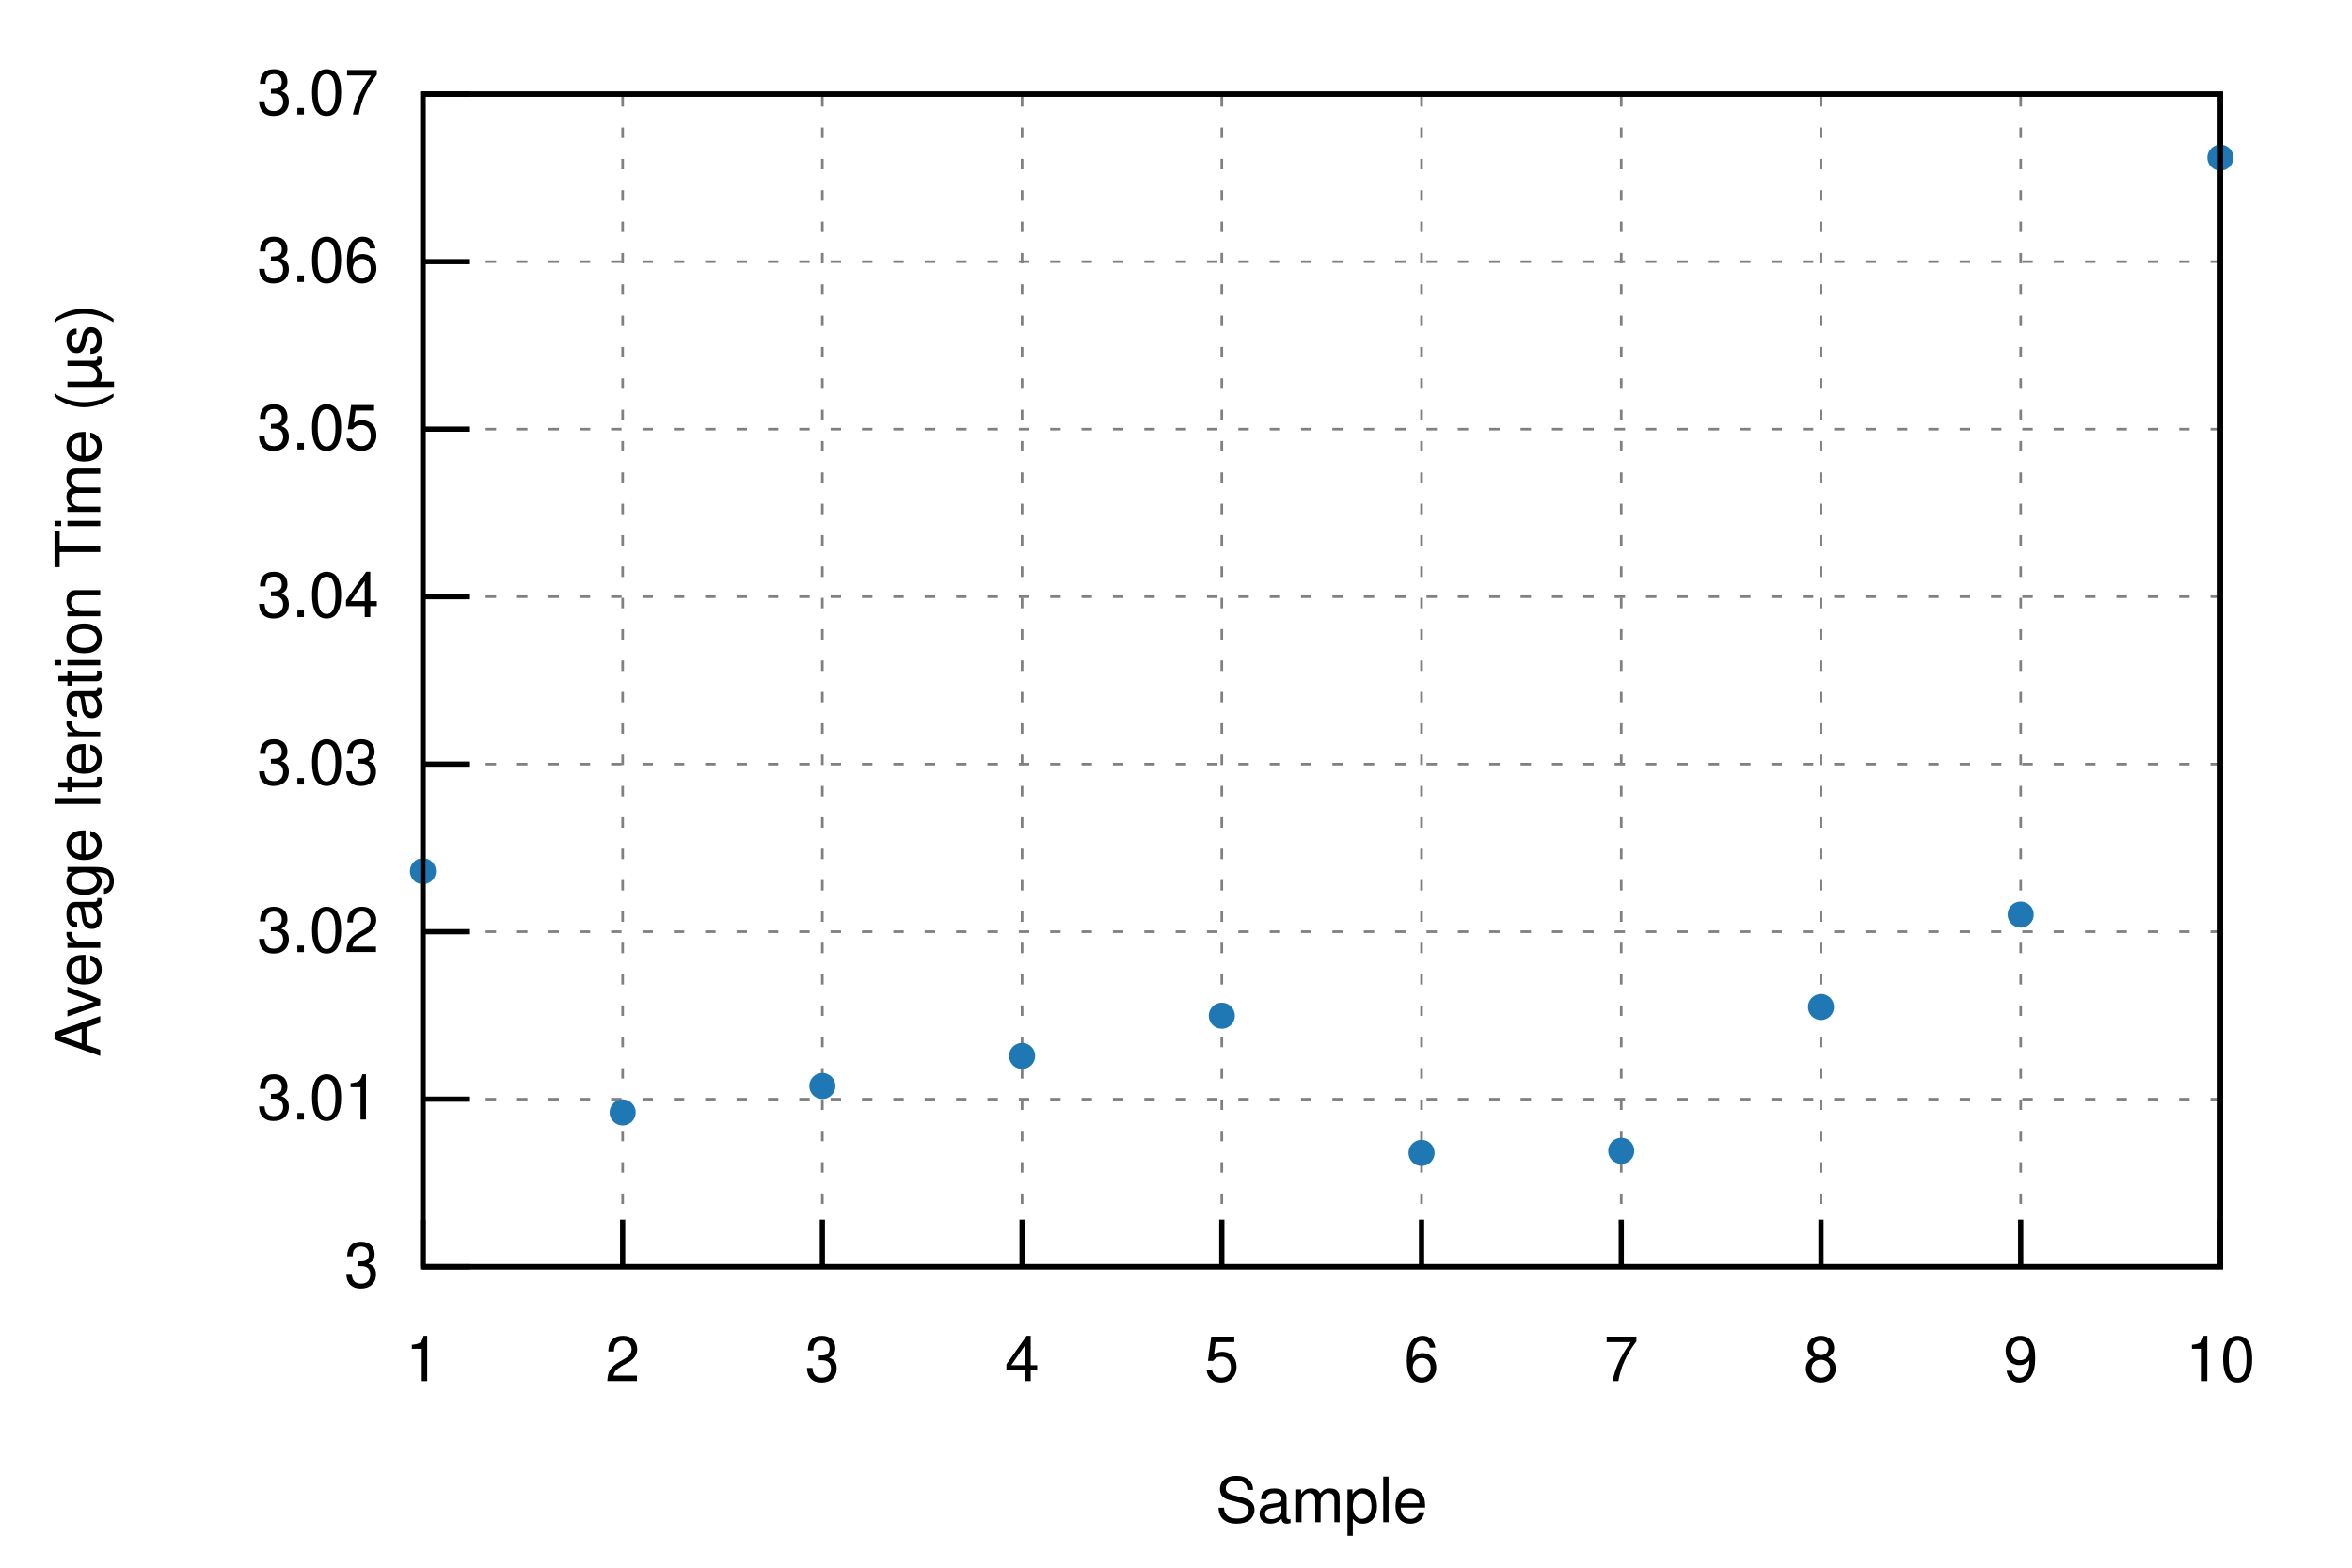
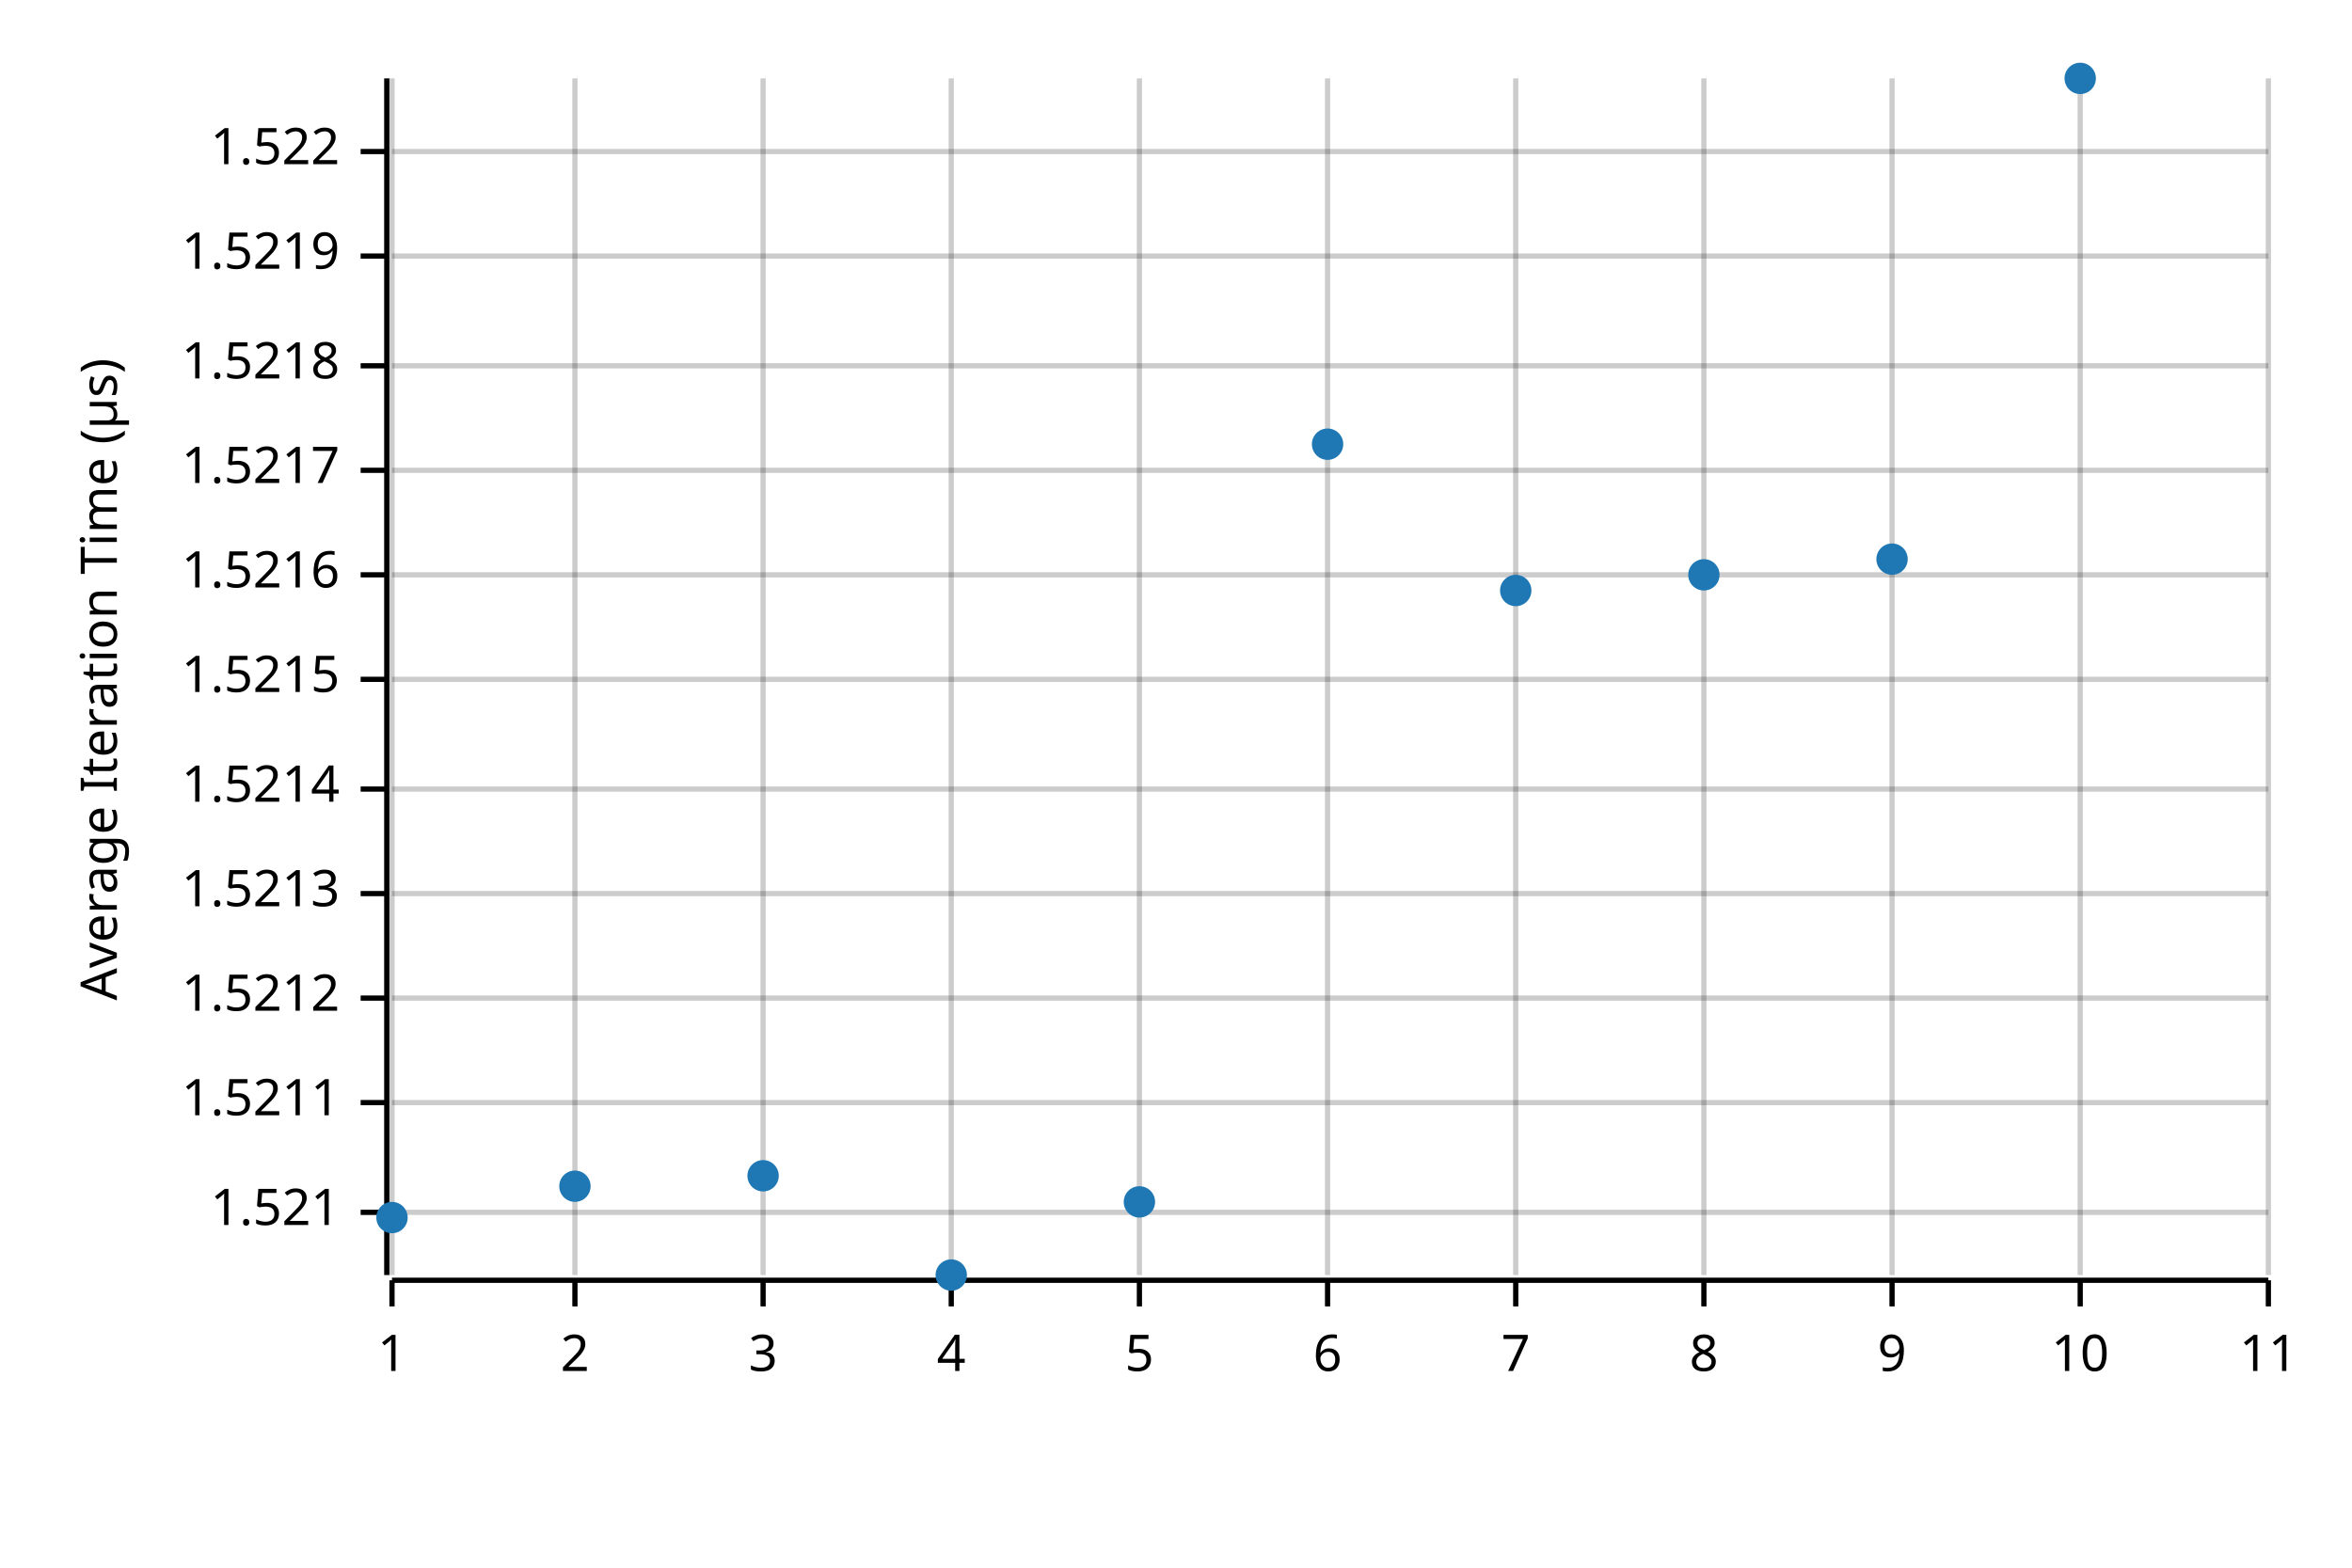
- <svg xmlns="http://www.w3.org/2000/svg" xmlns:xlink="http://www.w3.org/1999/xlink" viewBox="0 0 450 300">
-   <g id="gnuplot_canvas">
-     <rect x="0" y="0" width="450" height="300" fill="none" />
-     <defs>
-       <circle id="gpDot" r="0.5" stroke-width="0.5" stroke="currentColor" />
-       <path id="gpPt0" stroke-width="0.222" stroke="currentColor" d="M-1,0 h2 M0,-1 v2" />
-       <path id="gpPt1" stroke-width="0.222" stroke="currentColor" d="M-1,-1 L1,1 M1,-1 L-1,1" />
-       <path id="gpPt2" stroke-width="0.222" stroke="currentColor" d="M-1,0 L1,0 M0,-1 L0,1 M-1,-1 L1,1 M-1,1 L1,-1" />
-       <rect id="gpPt3" stroke-width="0.222" stroke="currentColor" x="-1" y="-1" width="2" height="2" />
-       <rect id="gpPt4" stroke-width="0.222" stroke="currentColor" fill="currentColor" x="-1" y="-1" width="2" height="2" />
-       <circle id="gpPt5" stroke-width="0.222" stroke="currentColor" cx="0" cy="0" r="1" />
-       <use xlink:href="#gpPt5" id="gpPt6" fill="currentColor" stroke="none" />
-       <path id="gpPt7" stroke-width="0.222" stroke="currentColor" d="M0,-1.33 L-1.33,0.67 L1.33,0.67 z" />
-       <use xlink:href="#gpPt7" id="gpPt8" fill="currentColor" stroke="none" />
-       <use xlink:href="#gpPt7" id="gpPt9" stroke="currentColor" transform="rotate(180)" />
-       <use xlink:href="#gpPt9" id="gpPt10" fill="currentColor" stroke="none" />
-       <use xlink:href="#gpPt3" id="gpPt11" stroke="currentColor" transform="rotate(45)" />
-       <use xlink:href="#gpPt11" id="gpPt12" fill="currentColor" stroke="none" />
-       <path id="gpPt13" stroke-width="0.222" stroke="currentColor" d="M0,1.330 L1.265,0.411 L0.782,-1.067 L-0.782,-1.076 L-1.265,0.411 z" />
-       <use xlink:href="#gpPt13" id="gpPt14" fill="currentColor" stroke="none" />
-       <filter id="textbox" filterUnits="objectBoundingBox" x="0" y="0" height="1" width="1">
-         <feFlood flood-color="white" flood-opacity="1" result="bgnd" />
-         <feComposite in="SourceGraphic" in2="bgnd" operator="atop" />
-       </filter>
-       <filter id="greybox" filterUnits="objectBoundingBox" x="0" y="0" height="1" width="1">
-         <feFlood flood-color="lightgrey" flood-opacity="1" result="grey" />
-         <feComposite in="SourceGraphic" in2="grey" operator="atop" />
-       </filter>
-     </defs>
-     <g fill="none" color="white" stroke="currentColor" stroke-width="1.00" stroke-linecap="butt" stroke-linejoin="miter">
- </g>
-     <g fill="none" color="black" stroke="currentColor" stroke-width="1.00" stroke-linecap="butt" stroke-linejoin="miter">
- </g>
-     <g fill="none" color="black" stroke="black" stroke-width="0.50" stroke-linecap="butt" stroke-linejoin="miter">
- </g>
-     <g fill="none" color="gray" stroke="currentColor" stroke-width="0.50" stroke-linecap="butt" stroke-linejoin="miter">
-       <path stroke="gray" stroke-dasharray="2,4" class="gridline" d="M80.92,242.40 L424.82,242.40  " />
-     </g>
-     <g fill="none" color="gray" stroke="gray" stroke-width="1.00" stroke-linecap="butt" stroke-linejoin="miter">
- </g>
-     <g fill="none" color="black" stroke="currentColor" stroke-width="1.00" stroke-linecap="butt" stroke-linejoin="miter">
-       <path stroke="black" d="M80.92,242.40 L89.92,242.40  " />
-       <g transform="translate(72.53,246.30)" stroke="none" fill="black" font-family="Helvetica" font-size="12.00" text-anchor="end">
-         <text>
-           <tspan font-family="Helvetica"> 3</tspan>
-         </text>
-       </g>
-     </g>
-     <g fill="none" color="black" stroke="currentColor" stroke-width="1.00" stroke-linecap="butt" stroke-linejoin="miter">
- </g>
-     <g fill="none" color="black" stroke="black" stroke-width="0.50" stroke-linecap="butt" stroke-linejoin="miter">
- </g>
-     <g fill="none" color="gray" stroke="currentColor" stroke-width="0.50" stroke-linecap="butt" stroke-linejoin="miter">
-       <path stroke="gray" stroke-dasharray="2,4" class="gridline" d="M80.92,210.34 L424.82,210.34  " />
-     </g>
-     <g fill="none" color="gray" stroke="gray" stroke-width="1.00" stroke-linecap="butt" stroke-linejoin="miter">
- </g>
-     <g fill="none" color="black" stroke="currentColor" stroke-width="1.00" stroke-linecap="butt" stroke-linejoin="miter">
-       <path stroke="black" d="M80.92,210.34 L89.92,210.34  " />
-       <g transform="translate(72.53,214.24)" stroke="none" fill="black" font-family="Helvetica" font-size="12.00" text-anchor="end">
-         <text>
-           <tspan font-family="Helvetica"> 3.01</tspan>
-         </text>
-       </g>
-     </g>
-     <g fill="none" color="black" stroke="currentColor" stroke-width="1.00" stroke-linecap="butt" stroke-linejoin="miter">
- </g>
-     <g fill="none" color="black" stroke="black" stroke-width="0.50" stroke-linecap="butt" stroke-linejoin="miter">
- </g>
-     <g fill="none" color="gray" stroke="currentColor" stroke-width="0.50" stroke-linecap="butt" stroke-linejoin="miter">
-       <path stroke="gray" stroke-dasharray="2,4" class="gridline" d="M80.92,178.29 L424.82,178.29  " />
-     </g>
-     <g fill="none" color="gray" stroke="gray" stroke-width="1.00" stroke-linecap="butt" stroke-linejoin="miter">
- </g>
-     <g fill="none" color="black" stroke="currentColor" stroke-width="1.00" stroke-linecap="butt" stroke-linejoin="miter">
-       <path stroke="black" d="M80.92,178.29 L89.92,178.29  " />
-       <g transform="translate(72.53,182.19)" stroke="none" fill="black" font-family="Helvetica" font-size="12.00" text-anchor="end">
-         <text>
-           <tspan font-family="Helvetica"> 3.02</tspan>
-         </text>
-       </g>
-     </g>
-     <g fill="none" color="black" stroke="currentColor" stroke-width="1.00" stroke-linecap="butt" stroke-linejoin="miter">
- </g>
-     <g fill="none" color="black" stroke="black" stroke-width="0.50" stroke-linecap="butt" stroke-linejoin="miter">
- </g>
-     <g fill="none" color="gray" stroke="currentColor" stroke-width="0.50" stroke-linecap="butt" stroke-linejoin="miter">
-       <path stroke="gray" stroke-dasharray="2,4" class="gridline" d="M80.92,146.23 L424.82,146.23  " />
-     </g>
-     <g fill="none" color="gray" stroke="gray" stroke-width="1.00" stroke-linecap="butt" stroke-linejoin="miter">
- </g>
-     <g fill="none" color="black" stroke="currentColor" stroke-width="1.00" stroke-linecap="butt" stroke-linejoin="miter">
-       <path stroke="black" d="M80.92,146.23 L89.92,146.23  " />
-       <g transform="translate(72.53,150.13)" stroke="none" fill="black" font-family="Helvetica" font-size="12.00" text-anchor="end">
-         <text>
-           <tspan font-family="Helvetica"> 3.03</tspan>
-         </text>
-       </g>
-     </g>
-     <g fill="none" color="black" stroke="currentColor" stroke-width="1.00" stroke-linecap="butt" stroke-linejoin="miter">
- </g>
-     <g fill="none" color="black" stroke="black" stroke-width="0.50" stroke-linecap="butt" stroke-linejoin="miter">
- </g>
-     <g fill="none" color="gray" stroke="currentColor" stroke-width="0.50" stroke-linecap="butt" stroke-linejoin="miter">
-       <path stroke="gray" stroke-dasharray="2,4" class="gridline" d="M80.92,114.18 L424.82,114.18  " />
-     </g>
-     <g fill="none" color="gray" stroke="gray" stroke-width="1.00" stroke-linecap="butt" stroke-linejoin="miter">
- </g>
-     <g fill="none" color="black" stroke="currentColor" stroke-width="1.00" stroke-linecap="butt" stroke-linejoin="miter">
-       <path stroke="black" d="M80.92,114.18 L89.92,114.18  " />
-       <g transform="translate(72.53,118.08)" stroke="none" fill="black" font-family="Helvetica" font-size="12.00" text-anchor="end">
-         <text>
-           <tspan font-family="Helvetica"> 3.04</tspan>
-         </text>
-       </g>
-     </g>
-     <g fill="none" color="black" stroke="currentColor" stroke-width="1.00" stroke-linecap="butt" stroke-linejoin="miter">
- </g>
-     <g fill="none" color="black" stroke="black" stroke-width="0.50" stroke-linecap="butt" stroke-linejoin="miter">
- </g>
-     <g fill="none" color="gray" stroke="currentColor" stroke-width="0.50" stroke-linecap="butt" stroke-linejoin="miter">
-       <path stroke="gray" stroke-dasharray="2,4" class="gridline" d="M80.92,82.12 L424.82,82.12  " />
-     </g>
-     <g fill="none" color="gray" stroke="gray" stroke-width="1.00" stroke-linecap="butt" stroke-linejoin="miter">
- </g>
-     <g fill="none" color="black" stroke="currentColor" stroke-width="1.00" stroke-linecap="butt" stroke-linejoin="miter">
-       <path stroke="black" d="M80.92,82.12 L89.92,82.12  " />
-       <g transform="translate(72.53,86.02)" stroke="none" fill="black" font-family="Helvetica" font-size="12.00" text-anchor="end">
-         <text>
-           <tspan font-family="Helvetica"> 3.05</tspan>
-         </text>
-       </g>
-     </g>
-     <g fill="none" color="black" stroke="currentColor" stroke-width="1.00" stroke-linecap="butt" stroke-linejoin="miter">
- </g>
-     <g fill="none" color="black" stroke="black" stroke-width="0.50" stroke-linecap="butt" stroke-linejoin="miter">
- </g>
-     <g fill="none" color="gray" stroke="currentColor" stroke-width="0.50" stroke-linecap="butt" stroke-linejoin="miter">
-       <path stroke="gray" stroke-dasharray="2,4" class="gridline" d="M80.92,50.07 L424.82,50.07  " />
-     </g>
-     <g fill="none" color="gray" stroke="gray" stroke-width="1.00" stroke-linecap="butt" stroke-linejoin="miter">
- </g>
-     <g fill="none" color="black" stroke="currentColor" stroke-width="1.00" stroke-linecap="butt" stroke-linejoin="miter">
-       <path stroke="black" d="M80.92,50.07 L89.92,50.07  " />
-       <g transform="translate(72.53,53.97)" stroke="none" fill="black" font-family="Helvetica" font-size="12.00" text-anchor="end">
-         <text>
-           <tspan font-family="Helvetica"> 3.06</tspan>
-         </text>
-       </g>
-     </g>
-     <g fill="none" color="black" stroke="currentColor" stroke-width="1.00" stroke-linecap="butt" stroke-linejoin="miter">
- </g>
-     <g fill="none" color="black" stroke="black" stroke-width="0.50" stroke-linecap="butt" stroke-linejoin="miter">
- </g>
-     <g fill="none" color="gray" stroke="currentColor" stroke-width="0.50" stroke-linecap="butt" stroke-linejoin="miter">
-       <path stroke="gray" stroke-dasharray="2,4" class="gridline" d="M80.92,18.01 L424.82,18.01  " />
-     </g>
-     <g fill="none" color="gray" stroke="gray" stroke-width="1.00" stroke-linecap="butt" stroke-linejoin="miter">
- </g>
-     <g fill="none" color="black" stroke="currentColor" stroke-width="1.00" stroke-linecap="butt" stroke-linejoin="miter">
-       <path stroke="black" d="M80.92,18.01 L89.92,18.01  " />
-       <g transform="translate(72.53,21.91)" stroke="none" fill="black" font-family="Helvetica" font-size="12.00" text-anchor="end">
-         <text>
-           <tspan font-family="Helvetica"> 3.07</tspan>
-         </text>
-       </g>
-     </g>
-     <g fill="none" color="black" stroke="currentColor" stroke-width="1.00" stroke-linecap="butt" stroke-linejoin="miter">
- </g>
-     <g fill="none" color="black" stroke="black" stroke-width="0.50" stroke-linecap="butt" stroke-linejoin="miter">
- </g>
-     <g fill="none" color="gray" stroke="currentColor" stroke-width="0.50" stroke-linecap="butt" stroke-linejoin="miter">
-       <path stroke="gray" stroke-dasharray="2,4" class="gridline" d="M80.92,242.40 L80.92,18.01  " />
-     </g>
-     <g fill="none" color="gray" stroke="gray" stroke-width="1.00" stroke-linecap="butt" stroke-linejoin="miter">
- </g>
-     <g fill="none" color="black" stroke="currentColor" stroke-width="1.00" stroke-linecap="butt" stroke-linejoin="miter">
-       <path stroke="black" d="M80.92,242.40 L80.92,233.40  " />
-       <g transform="translate(80.92,264.30)" stroke="none" fill="black" font-family="Helvetica" font-size="12.00" text-anchor="middle">
-         <text>
-           <tspan font-family="Helvetica"> 1</tspan>
-         </text>
-       </g>
-     </g>
-     <g fill="none" color="black" stroke="currentColor" stroke-width="1.00" stroke-linecap="butt" stroke-linejoin="miter">
- </g>
-     <g fill="none" color="black" stroke="black" stroke-width="0.50" stroke-linecap="butt" stroke-linejoin="miter">
- </g>
-     <g fill="none" color="gray" stroke="currentColor" stroke-width="0.50" stroke-linecap="butt" stroke-linejoin="miter">
-       <path stroke="gray" stroke-dasharray="2,4" class="gridline" d="M119.13,242.40 L119.13,18.01  " />
-     </g>
-     <g fill="none" color="gray" stroke="gray" stroke-width="1.00" stroke-linecap="butt" stroke-linejoin="miter">
- </g>
-     <g fill="none" color="black" stroke="currentColor" stroke-width="1.00" stroke-linecap="butt" stroke-linejoin="miter">
-       <path stroke="black" d="M119.13,242.40 L119.13,233.40  " />
-       <g transform="translate(119.13,264.30)" stroke="none" fill="black" font-family="Helvetica" font-size="12.00" text-anchor="middle">
-         <text>
-           <tspan font-family="Helvetica"> 2</tspan>
-         </text>
-       </g>
-     </g>
-     <g fill="none" color="black" stroke="currentColor" stroke-width="1.00" stroke-linecap="butt" stroke-linejoin="miter">
- </g>
-     <g fill="none" color="black" stroke="black" stroke-width="0.50" stroke-linecap="butt" stroke-linejoin="miter">
- </g>
-     <g fill="none" color="gray" stroke="currentColor" stroke-width="0.50" stroke-linecap="butt" stroke-linejoin="miter">
-       <path stroke="gray" stroke-dasharray="2,4" class="gridline" d="M157.34,242.40 L157.34,18.01  " />
-     </g>
-     <g fill="none" color="gray" stroke="gray" stroke-width="1.00" stroke-linecap="butt" stroke-linejoin="miter">
- </g>
-     <g fill="none" color="black" stroke="currentColor" stroke-width="1.00" stroke-linecap="butt" stroke-linejoin="miter">
-       <path stroke="black" d="M157.34,242.40 L157.34,233.40  " />
-       <g transform="translate(157.34,264.30)" stroke="none" fill="black" font-family="Helvetica" font-size="12.00" text-anchor="middle">
-         <text>
-           <tspan font-family="Helvetica"> 3</tspan>
-         </text>
-       </g>
-     </g>
-     <g fill="none" color="black" stroke="currentColor" stroke-width="1.00" stroke-linecap="butt" stroke-linejoin="miter">
- </g>
-     <g fill="none" color="black" stroke="black" stroke-width="0.50" stroke-linecap="butt" stroke-linejoin="miter">
- </g>
-     <g fill="none" color="gray" stroke="currentColor" stroke-width="0.50" stroke-linecap="butt" stroke-linejoin="miter">
-       <path stroke="gray" stroke-dasharray="2,4" class="gridline" d="M195.55,242.40 L195.55,18.01  " />
-     </g>
-     <g fill="none" color="gray" stroke="gray" stroke-width="1.00" stroke-linecap="butt" stroke-linejoin="miter">
- </g>
-     <g fill="none" color="black" stroke="currentColor" stroke-width="1.00" stroke-linecap="butt" stroke-linejoin="miter">
-       <path stroke="black" d="M195.55,242.40 L195.55,233.40  " />
-       <g transform="translate(195.55,264.30)" stroke="none" fill="black" font-family="Helvetica" font-size="12.00" text-anchor="middle">
-         <text>
-           <tspan font-family="Helvetica"> 4</tspan>
-         </text>
-       </g>
-     </g>
-     <g fill="none" color="black" stroke="currentColor" stroke-width="1.00" stroke-linecap="butt" stroke-linejoin="miter">
- </g>
-     <g fill="none" color="black" stroke="black" stroke-width="0.50" stroke-linecap="butt" stroke-linejoin="miter">
- </g>
-     <g fill="none" color="gray" stroke="currentColor" stroke-width="0.50" stroke-linecap="butt" stroke-linejoin="miter">
-       <path stroke="gray" stroke-dasharray="2,4" class="gridline" d="M233.76,242.40 L233.76,18.01  " />
-     </g>
-     <g fill="none" color="gray" stroke="gray" stroke-width="1.00" stroke-linecap="butt" stroke-linejoin="miter">
- </g>
-     <g fill="none" color="black" stroke="currentColor" stroke-width="1.00" stroke-linecap="butt" stroke-linejoin="miter">
-       <path stroke="black" d="M233.76,242.40 L233.76,233.40  " />
-       <g transform="translate(233.76,264.30)" stroke="none" fill="black" font-family="Helvetica" font-size="12.00" text-anchor="middle">
-         <text>
-           <tspan font-family="Helvetica"> 5</tspan>
-         </text>
-       </g>
-     </g>
-     <g fill="none" color="black" stroke="currentColor" stroke-width="1.00" stroke-linecap="butt" stroke-linejoin="miter">
- </g>
-     <g fill="none" color="black" stroke="black" stroke-width="0.50" stroke-linecap="butt" stroke-linejoin="miter">
- </g>
-     <g fill="none" color="gray" stroke="currentColor" stroke-width="0.50" stroke-linecap="butt" stroke-linejoin="miter">
-       <path stroke="gray" stroke-dasharray="2,4" class="gridline" d="M271.98,242.40 L271.98,18.01  " />
-     </g>
-     <g fill="none" color="gray" stroke="gray" stroke-width="1.00" stroke-linecap="butt" stroke-linejoin="miter">
- </g>
-     <g fill="none" color="black" stroke="currentColor" stroke-width="1.00" stroke-linecap="butt" stroke-linejoin="miter">
-       <path stroke="black" d="M271.98,242.40 L271.98,233.40  " />
-       <g transform="translate(271.98,264.30)" stroke="none" fill="black" font-family="Helvetica" font-size="12.00" text-anchor="middle">
-         <text>
-           <tspan font-family="Helvetica"> 6</tspan>
-         </text>
-       </g>
-     </g>
-     <g fill="none" color="black" stroke="currentColor" stroke-width="1.00" stroke-linecap="butt" stroke-linejoin="miter">
- </g>
-     <g fill="none" color="black" stroke="black" stroke-width="0.50" stroke-linecap="butt" stroke-linejoin="miter">
- </g>
-     <g fill="none" color="gray" stroke="currentColor" stroke-width="0.50" stroke-linecap="butt" stroke-linejoin="miter">
-       <path stroke="gray" stroke-dasharray="2,4" class="gridline" d="M310.19,242.40 L310.19,18.01  " />
-     </g>
-     <g fill="none" color="gray" stroke="gray" stroke-width="1.00" stroke-linecap="butt" stroke-linejoin="miter">
- </g>
-     <g fill="none" color="black" stroke="currentColor" stroke-width="1.00" stroke-linecap="butt" stroke-linejoin="miter">
-       <path stroke="black" d="M310.19,242.40 L310.19,233.40  " />
-       <g transform="translate(310.19,264.30)" stroke="none" fill="black" font-family="Helvetica" font-size="12.00" text-anchor="middle">
-         <text>
-           <tspan font-family="Helvetica"> 7</tspan>
-         </text>
-       </g>
-     </g>
-     <g fill="none" color="black" stroke="currentColor" stroke-width="1.00" stroke-linecap="butt" stroke-linejoin="miter">
- </g>
-     <g fill="none" color="black" stroke="black" stroke-width="0.50" stroke-linecap="butt" stroke-linejoin="miter">
- </g>
-     <g fill="none" color="gray" stroke="currentColor" stroke-width="0.50" stroke-linecap="butt" stroke-linejoin="miter">
-       <path stroke="gray" stroke-dasharray="2,4" class="gridline" d="M348.40,242.40 L348.40,18.01  " />
-     </g>
-     <g fill="none" color="gray" stroke="gray" stroke-width="1.00" stroke-linecap="butt" stroke-linejoin="miter">
- </g>
-     <g fill="none" color="black" stroke="currentColor" stroke-width="1.00" stroke-linecap="butt" stroke-linejoin="miter">
-       <path stroke="black" d="M348.40,242.40 L348.40,233.40  " />
-       <g transform="translate(348.40,264.30)" stroke="none" fill="black" font-family="Helvetica" font-size="12.00" text-anchor="middle">
-         <text>
-           <tspan font-family="Helvetica"> 8</tspan>
-         </text>
-       </g>
-     </g>
-     <g fill="none" color="black" stroke="currentColor" stroke-width="1.00" stroke-linecap="butt" stroke-linejoin="miter">
- </g>
-     <g fill="none" color="black" stroke="black" stroke-width="0.50" stroke-linecap="butt" stroke-linejoin="miter">
- </g>
-     <g fill="none" color="gray" stroke="currentColor" stroke-width="0.50" stroke-linecap="butt" stroke-linejoin="miter">
-       <path stroke="gray" stroke-dasharray="2,4" class="gridline" d="M386.61,242.40 L386.61,18.01  " />
-     </g>
-     <g fill="none" color="gray" stroke="gray" stroke-width="1.00" stroke-linecap="butt" stroke-linejoin="miter">
- </g>
-     <g fill="none" color="black" stroke="currentColor" stroke-width="1.00" stroke-linecap="butt" stroke-linejoin="miter">
-       <path stroke="black" d="M386.61,242.40 L386.61,233.40  " />
-       <g transform="translate(386.61,264.30)" stroke="none" fill="black" font-family="Helvetica" font-size="12.00" text-anchor="middle">
-         <text>
-           <tspan font-family="Helvetica"> 9</tspan>
-         </text>
-       </g>
-     </g>
-     <g fill="none" color="black" stroke="currentColor" stroke-width="1.00" stroke-linecap="butt" stroke-linejoin="miter">
- </g>
-     <g fill="none" color="black" stroke="black" stroke-width="0.50" stroke-linecap="butt" stroke-linejoin="miter">
- </g>
-     <g fill="none" color="gray" stroke="currentColor" stroke-width="0.50" stroke-linecap="butt" stroke-linejoin="miter">
-       <path stroke="gray" stroke-dasharray="2,4" class="gridline" d="M424.82,242.40 L424.82,18.01  " />
-     </g>
-     <g fill="none" color="gray" stroke="gray" stroke-width="1.00" stroke-linecap="butt" stroke-linejoin="miter">
- </g>
-     <g fill="none" color="black" stroke="currentColor" stroke-width="1.00" stroke-linecap="butt" stroke-linejoin="miter">
-       <path stroke="black" d="M424.82,242.40 L424.82,233.40  " />
-       <g transform="translate(424.82,264.30)" stroke="none" fill="black" font-family="Helvetica" font-size="12.00" text-anchor="middle">
-         <text>
-           <tspan font-family="Helvetica"> 10</tspan>
-         </text>
-       </g>
-     </g>
-     <g fill="none" color="black" stroke="currentColor" stroke-width="1.00" stroke-linecap="butt" stroke-linejoin="miter">
- </g>
-     <g fill="none" color="black" stroke="currentColor" stroke-width="1.00" stroke-linecap="butt" stroke-linejoin="miter">
-       <path stroke="black" d="M80.92,18.01 L80.92,242.40 L424.82,242.40 L424.82,18.01 L80.92,18.01 Z  " />
-     </g>
-     <g fill="none" color="black" stroke="currentColor" stroke-width="1.00" stroke-linecap="butt" stroke-linejoin="miter">
-       <g transform="translate(19.18,130.21) rotate(270)" stroke="none" fill="black" font-family="Helvetica" font-size="12.00" text-anchor="middle">
-         <text>
-           <tspan font-family="Helvetica">Average Iteration Time (µs)</tspan>
-         </text>
-       </g>
-     </g>
-     <g fill="none" color="black" stroke="currentColor" stroke-width="1.00" stroke-linecap="butt" stroke-linejoin="miter">
-       <g transform="translate(252.87,291.30)" stroke="none" fill="black" font-family="Helvetica" font-size="12.00" text-anchor="middle">
-         <text>
-           <tspan font-family="Helvetica">Sample</tspan>
-         </text>
-       </g>
-     </g>
-     <g fill="none" color="black" stroke="currentColor" stroke-width="1.00" stroke-linecap="butt" stroke-linejoin="miter">
- </g>
-     <g id="gnuplot_plot_1">
-       <g fill="none" color="black" stroke="currentColor" stroke-width="1.00" stroke-linecap="butt" stroke-linejoin="miter">
-         <use xlink:href="#gpPt6" transform="translate(80.92,166.71) scale(2.25)" color="rgb( 31, 120, 180)" />
-         <use xlink:href="#gpPt6" transform="translate(119.13,212.88) scale(2.25)" color="rgb( 31, 120, 180)" />
-         <use xlink:href="#gpPt6" transform="translate(157.34,207.82) scale(2.25)" color="rgb( 31, 120, 180)" />
-         <use xlink:href="#gpPt6" transform="translate(195.55,202.07) scale(2.25)" color="rgb( 31, 120, 180)" />
-         <use xlink:href="#gpPt6" transform="translate(233.76,194.37) scale(2.25)" color="rgb( 31, 120, 180)" />
-         <use xlink:href="#gpPt6" transform="translate(271.98,220.63) scale(2.25)" color="rgb( 31, 120, 180)" />
-         <use xlink:href="#gpPt6" transform="translate(310.19,220.23) scale(2.25)" color="rgb( 31, 120, 180)" />
-         <use xlink:href="#gpPt6" transform="translate(348.40,192.70) scale(2.25)" color="rgb( 31, 120, 180)" />
-         <use xlink:href="#gpPt6" transform="translate(386.61,175.02) scale(2.25)" color="rgb( 31, 120, 180)" />
-         <use xlink:href="#gpPt6" transform="translate(424.82,30.17) scale(2.25)" color="rgb( 31, 120, 180)" />
-       </g>
-     </g>
-     <g fill="none" color="white" stroke="rgb( 31, 120, 180)" stroke-width="2.00" stroke-linecap="butt" stroke-linejoin="miter">
- </g>
-     <g fill="none" color="black" stroke="currentColor" stroke-width="2.00" stroke-linecap="butt" stroke-linejoin="miter">
- </g>
-     <g fill="none" color="black" stroke="black" stroke-width="1.00" stroke-linecap="butt" stroke-linejoin="miter">
- </g>
-     <g fill="none" color="black" stroke="currentColor" stroke-width="1.00" stroke-linecap="butt" stroke-linejoin="miter">
-       <path stroke="black" d="M80.92,18.01 L80.92,242.40 L424.82,242.40 L424.82,18.01 L80.92,18.01 Z  " />
-     </g>
-     <g fill="none" color="black" stroke="currentColor" stroke-width="1.00" stroke-linecap="butt" stroke-linejoin="miter">
- </g>
-   </g>
+ <svg xmlns="http://www.w3.org/2000/svg" width="450" height="300" viewBox="0 0 450 300">
+   <text x="15" y="130" dy="0.76em" text-anchor="middle" font-family="sans-serif" font-size="9.677" opacity="1" fill="#000000" transform="rotate(270, 15, 130)">
+ Average Iteration Time (µs)
+ </text>
+   <line opacity="0.2" stroke="#000000" stroke-width="1" x1="75" y1="244" x2="75" y2="15" />
+   <line opacity="0.2" stroke="#000000" stroke-width="1" x1="110" y1="244" x2="110" y2="15" />
+   <line opacity="0.2" stroke="#000000" stroke-width="1" x1="146" y1="244" x2="146" y2="15" />
+   <line opacity="0.2" stroke="#000000" stroke-width="1" x1="182" y1="244" x2="182" y2="15" />
+   <line opacity="0.2" stroke="#000000" stroke-width="1" x1="218" y1="244" x2="218" y2="15" />
+   <line opacity="0.2" stroke="#000000" stroke-width="1" x1="254" y1="244" x2="254" y2="15" />
+   <line opacity="0.2" stroke="#000000" stroke-width="1" x1="290" y1="244" x2="290" y2="15" />
+   <line opacity="0.2" stroke="#000000" stroke-width="1" x1="326" y1="244" x2="326" y2="15" />
+   <line opacity="0.2" stroke="#000000" stroke-width="1" x1="362" y1="244" x2="362" y2="15" />
+   <line opacity="0.2" stroke="#000000" stroke-width="1" x1="398" y1="244" x2="398" y2="15" />
+   <line opacity="0.2" stroke="#000000" stroke-width="1" x1="434" y1="244" x2="434" y2="15" />
+   <line opacity="0.2" stroke="#000000" stroke-width="1" x1="75" y1="232" x2="434" y2="232" />
+   <line opacity="0.2" stroke="#000000" stroke-width="1" x1="75" y1="211" x2="434" y2="211" />
+   <line opacity="0.2" stroke="#000000" stroke-width="1" x1="75" y1="191" x2="434" y2="191" />
+   <line opacity="0.2" stroke="#000000" stroke-width="1" x1="75" y1="171" x2="434" y2="171" />
+   <line opacity="0.2" stroke="#000000" stroke-width="1" x1="75" y1="151" x2="434" y2="151" />
+   <line opacity="0.2" stroke="#000000" stroke-width="1" x1="75" y1="130" x2="434" y2="130" />
+   <line opacity="0.2" stroke="#000000" stroke-width="1" x1="75" y1="110" x2="434" y2="110" />
+   <line opacity="0.2" stroke="#000000" stroke-width="1" x1="75" y1="90" x2="434" y2="90" />
+   <line opacity="0.2" stroke="#000000" stroke-width="1" x1="75" y1="70" x2="434" y2="70" />
+   <line opacity="0.2" stroke="#000000" stroke-width="1" x1="75" y1="49" x2="434" y2="49" />
+   <line opacity="0.2" stroke="#000000" stroke-width="1" x1="75" y1="29" x2="434" y2="29" />
+   <polyline fill="none" opacity="1" stroke="#000000" stroke-width="1" points="74,15 74,244 " />
+   <text x="65" y="232" dy="0.5ex" text-anchor="end" font-family="sans-serif" font-size="9.677" opacity="1" fill="#000000">
+ 1.521
+ </text>
+   <polyline fill="none" opacity="1" stroke="#000000" stroke-width="1" points="69,232 74,232 " />
+   <text x="65" y="211" dy="0.5ex" text-anchor="end" font-family="sans-serif" font-size="9.677" opacity="1" fill="#000000">
+ 1.5211
+ </text>
+   <polyline fill="none" opacity="1" stroke="#000000" stroke-width="1" points="69,211 74,211 " />
+   <text x="65" y="191" dy="0.5ex" text-anchor="end" font-family="sans-serif" font-size="9.677" opacity="1" fill="#000000">
+ 1.5212
+ </text>
+   <polyline fill="none" opacity="1" stroke="#000000" stroke-width="1" points="69,191 74,191 " />
+   <text x="65" y="171" dy="0.5ex" text-anchor="end" font-family="sans-serif" font-size="9.677" opacity="1" fill="#000000">
+ 1.5213
+ </text>
+   <polyline fill="none" opacity="1" stroke="#000000" stroke-width="1" points="69,171 74,171 " />
+   <text x="65" y="151" dy="0.5ex" text-anchor="end" font-family="sans-serif" font-size="9.677" opacity="1" fill="#000000">
+ 1.5214
+ </text>
+   <polyline fill="none" opacity="1" stroke="#000000" stroke-width="1" points="69,151 74,151 " />
+   <text x="65" y="130" dy="0.5ex" text-anchor="end" font-family="sans-serif" font-size="9.677" opacity="1" fill="#000000">
+ 1.5215
+ </text>
+   <polyline fill="none" opacity="1" stroke="#000000" stroke-width="1" points="69,130 74,130 " />
+   <text x="65" y="110" dy="0.5ex" text-anchor="end" font-family="sans-serif" font-size="9.677" opacity="1" fill="#000000">
+ 1.5216
+ </text>
+   <polyline fill="none" opacity="1" stroke="#000000" stroke-width="1" points="69,110 74,110 " />
+   <text x="65" y="90" dy="0.5ex" text-anchor="end" font-family="sans-serif" font-size="9.677" opacity="1" fill="#000000">
+ 1.5217
+ </text>
+   <polyline fill="none" opacity="1" stroke="#000000" stroke-width="1" points="69,90 74,90 " />
+   <text x="65" y="70" dy="0.5ex" text-anchor="end" font-family="sans-serif" font-size="9.677" opacity="1" fill="#000000">
+ 1.5218
+ </text>
+   <polyline fill="none" opacity="1" stroke="#000000" stroke-width="1" points="69,70 74,70 " />
+   <text x="65" y="49" dy="0.5ex" text-anchor="end" font-family="sans-serif" font-size="9.677" opacity="1" fill="#000000">
+ 1.5219
+ </text>
+   <polyline fill="none" opacity="1" stroke="#000000" stroke-width="1" points="69,49 74,49 " />
+   <text x="65" y="29" dy="0.5ex" text-anchor="end" font-family="sans-serif" font-size="9.677" opacity="1" fill="#000000">
+ 1.522
+ </text>
+   <polyline fill="none" opacity="1" stroke="#000000" stroke-width="1" points="69,29 74,29 " />
+   <polyline fill="none" opacity="1" stroke="#000000" stroke-width="1" points="75,245 434,245 " />
+   <text x="75" y="255" dy="0.76em" text-anchor="middle" font-family="sans-serif" font-size="9.677" opacity="1" fill="#000000">
+ 1
+ </text>
+   <polyline fill="none" opacity="1" stroke="#000000" stroke-width="1" points="75,245 75,250 " />
+   <text x="110" y="255" dy="0.76em" text-anchor="middle" font-family="sans-serif" font-size="9.677" opacity="1" fill="#000000">
+ 2
+ </text>
+   <polyline fill="none" opacity="1" stroke="#000000" stroke-width="1" points="110,245 110,250 " />
+   <text x="146" y="255" dy="0.76em" text-anchor="middle" font-family="sans-serif" font-size="9.677" opacity="1" fill="#000000">
+ 3
+ </text>
+   <polyline fill="none" opacity="1" stroke="#000000" stroke-width="1" points="146,245 146,250 " />
+   <text x="182" y="255" dy="0.76em" text-anchor="middle" font-family="sans-serif" font-size="9.677" opacity="1" fill="#000000">
+ 4
+ </text>
+   <polyline fill="none" opacity="1" stroke="#000000" stroke-width="1" points="182,245 182,250 " />
+   <text x="218" y="255" dy="0.76em" text-anchor="middle" font-family="sans-serif" font-size="9.677" opacity="1" fill="#000000">
+ 5
+ </text>
+   <polyline fill="none" opacity="1" stroke="#000000" stroke-width="1" points="218,245 218,250 " />
+   <text x="254" y="255" dy="0.76em" text-anchor="middle" font-family="sans-serif" font-size="9.677" opacity="1" fill="#000000">
+ 6
+ </text>
+   <polyline fill="none" opacity="1" stroke="#000000" stroke-width="1" points="254,245 254,250 " />
+   <text x="290" y="255" dy="0.76em" text-anchor="middle" font-family="sans-serif" font-size="9.677" opacity="1" fill="#000000">
+ 7
+ </text>
+   <polyline fill="none" opacity="1" stroke="#000000" stroke-width="1" points="290,245 290,250 " />
+   <text x="326" y="255" dy="0.76em" text-anchor="middle" font-family="sans-serif" font-size="9.677" opacity="1" fill="#000000">
+ 8
+ </text>
+   <polyline fill="none" opacity="1" stroke="#000000" stroke-width="1" points="326,245 326,250 " />
+   <text x="362" y="255" dy="0.76em" text-anchor="middle" font-family="sans-serif" font-size="9.677" opacity="1" fill="#000000">
+ 9
+ </text>
+   <polyline fill="none" opacity="1" stroke="#000000" stroke-width="1" points="362,245 362,250 " />
+   <text x="398" y="255" dy="0.76em" text-anchor="middle" font-family="sans-serif" font-size="9.677" opacity="1" fill="#000000">
+ 10
+ </text>
+   <polyline fill="none" opacity="1" stroke="#000000" stroke-width="1" points="398,245 398,250 " />
+   <text x="434" y="255" dy="0.76em" text-anchor="middle" font-family="sans-serif" font-size="9.677" opacity="1" fill="#000000">
+ 11
+ </text>
+   <polyline fill="none" opacity="1" stroke="#000000" stroke-width="1" points="434,245 434,250 " />
+   <circle cx="75" cy="233" r="3" opacity="1" fill="#1F78B4" stroke="none" stroke-width="1" />
+   <circle cx="110" cy="227" r="3" opacity="1" fill="#1F78B4" stroke="none" stroke-width="1" />
+   <circle cx="146" cy="225" r="3" opacity="1" fill="#1F78B4" stroke="none" stroke-width="1" />
+   <circle cx="182" cy="244" r="3" opacity="1" fill="#1F78B4" stroke="none" stroke-width="1" />
+   <circle cx="218" cy="230" r="3" opacity="1" fill="#1F78B4" stroke="none" stroke-width="1" />
+   <circle cx="254" cy="85" r="3" opacity="1" fill="#1F78B4" stroke="none" stroke-width="1" />
+   <circle cx="290" cy="113" r="3" opacity="1" fill="#1F78B4" stroke="none" stroke-width="1" />
+   <circle cx="326" cy="110" r="3" opacity="1" fill="#1F78B4" stroke="none" stroke-width="1" />
+   <circle cx="362" cy="107" r="3" opacity="1" fill="#1F78B4" stroke="none" stroke-width="1" />
+   <circle cx="398" cy="15" r="3" opacity="1" fill="#1F78B4" stroke="none" stroke-width="1" />
</svg>
